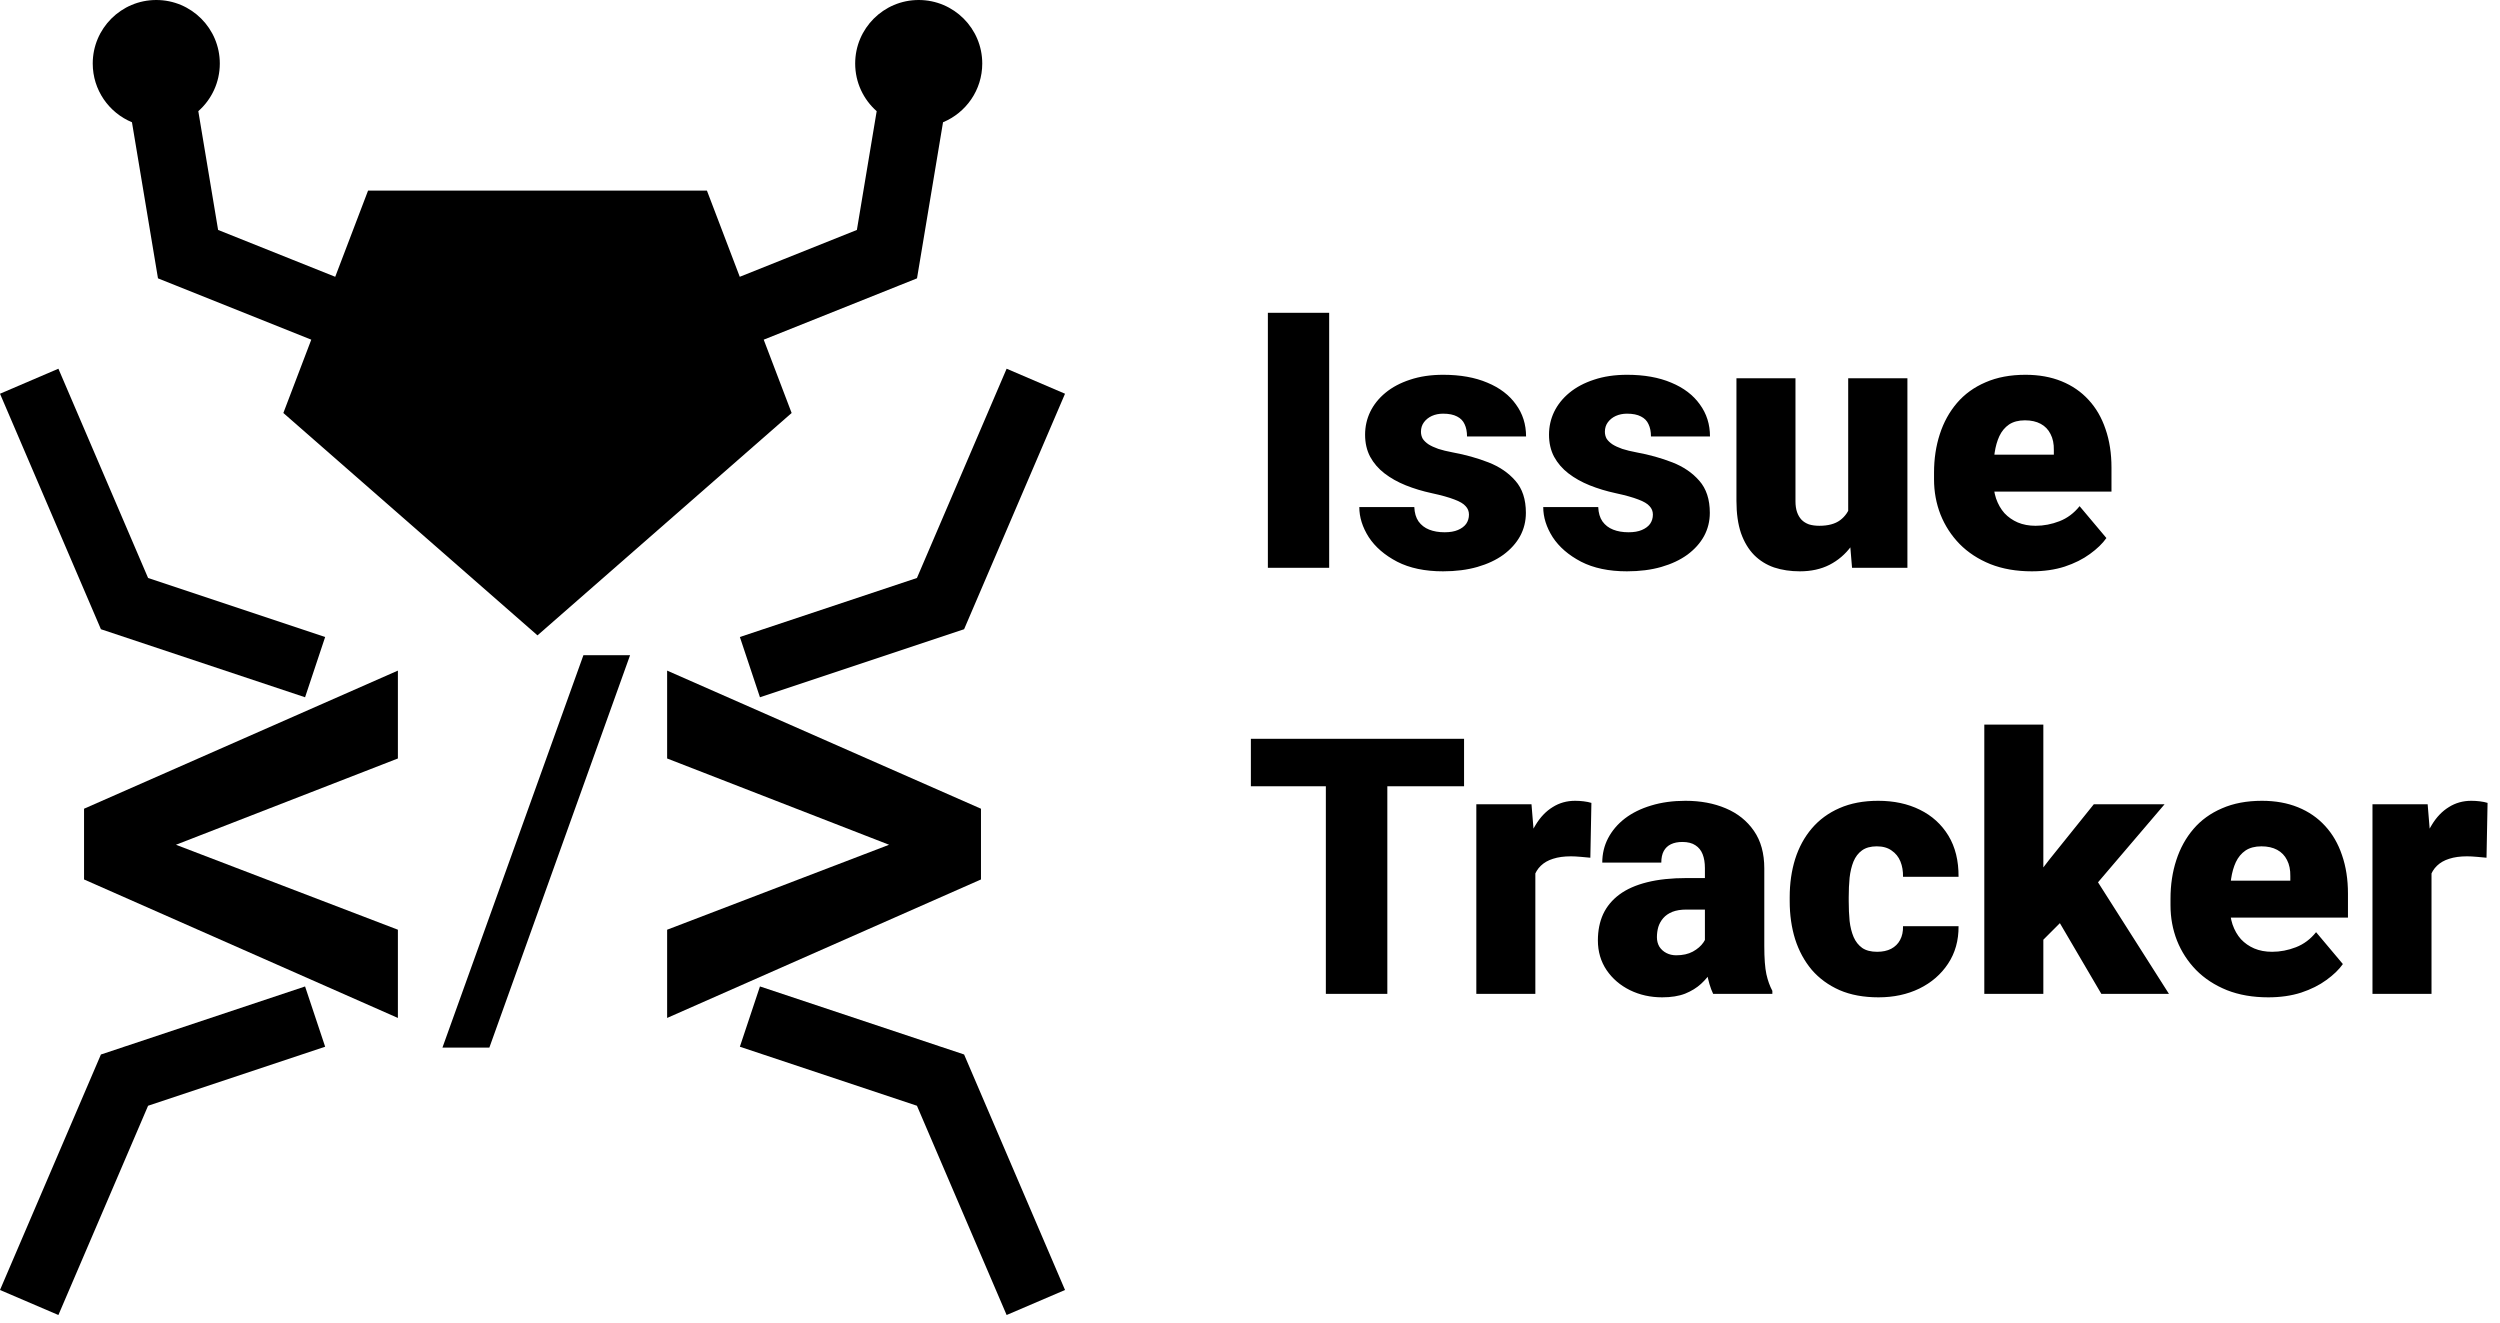
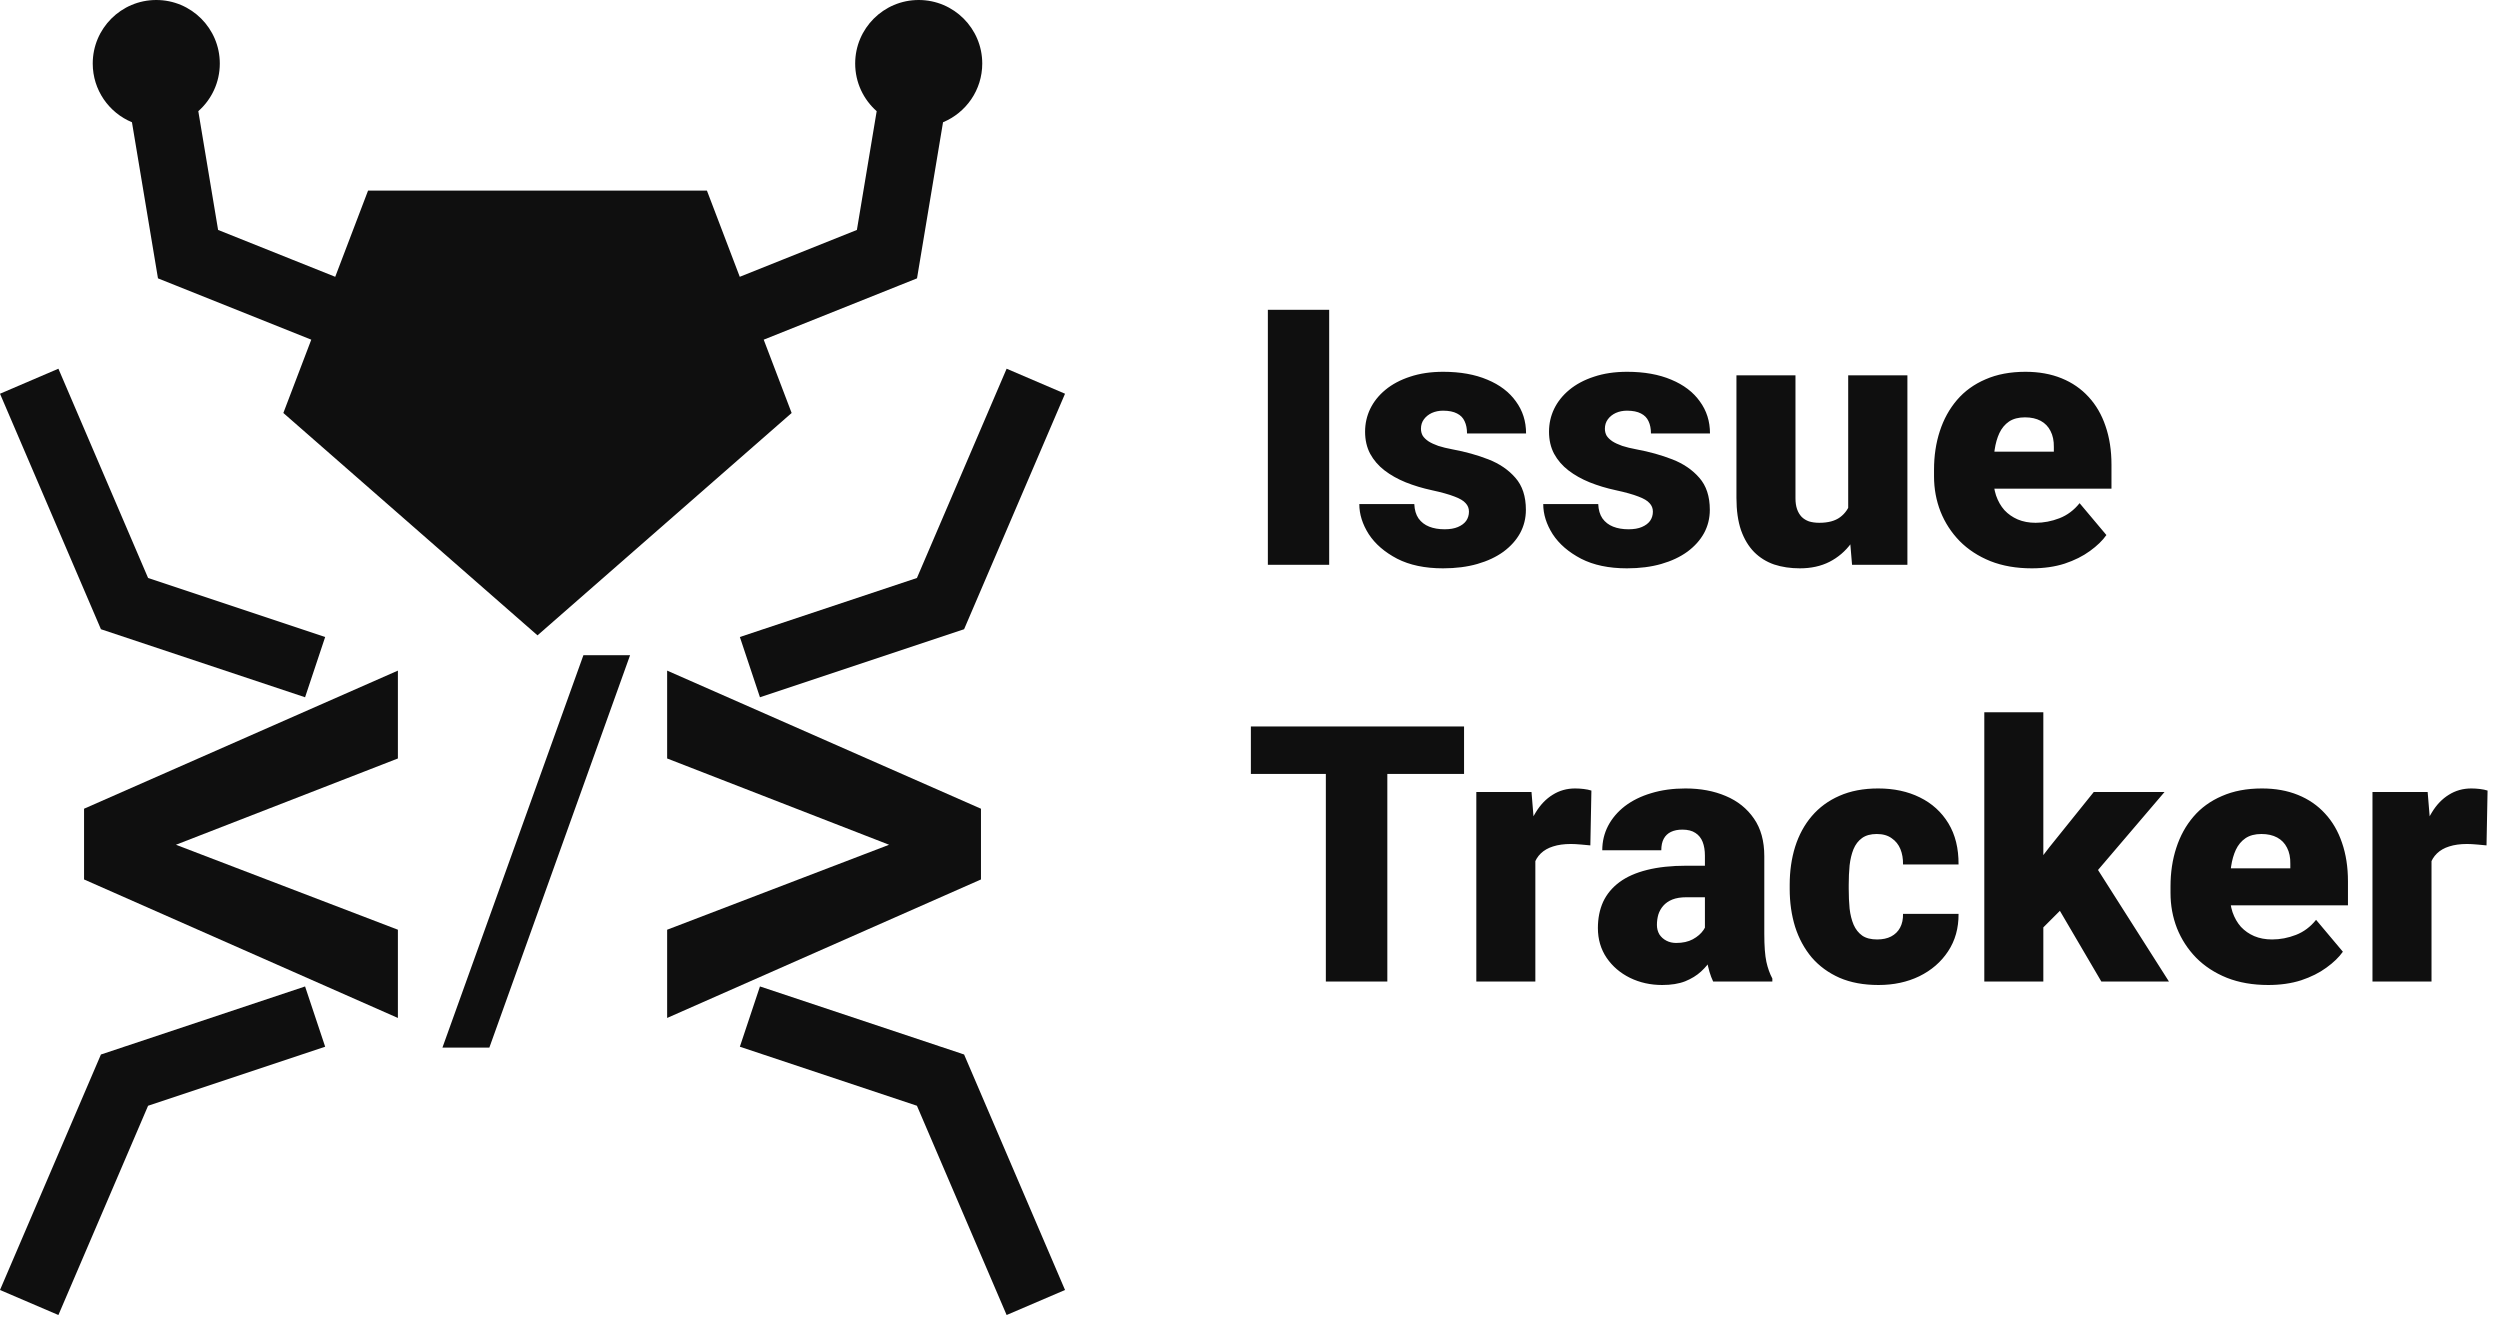
- <svg xmlns="http://www.w3.org/2000/svg" width="223" height="118" viewBox="0 0 223 118" fill="none">
-   <path fill-rule="evenodd" clip-rule="evenodd" d="M0 35.121L5.209 32.889L13.209 51.555L29.004 56.82L27.212 62.197L9.002 56.127L0 35.121Z" fill="black" />
-   <path fill-rule="evenodd" clip-rule="evenodd" d="M0 115.067L5.209 117.299L13.209 98.633L29.004 93.368L27.212 87.991L9.002 94.061L0 115.067Z" fill="black" />
-   <path fill-rule="evenodd" clip-rule="evenodd" d="M95 35.121L89.791 32.889L81.791 51.555L65.996 56.82L67.788 62.197L85.998 56.127L95 35.121Z" fill="black" />
-   <path fill-rule="evenodd" clip-rule="evenodd" d="M95 115.067L89.791 117.299L81.791 98.633L65.996 93.368L67.788 87.991L85.998 94.061L95 115.067Z" fill="black" />
-   <path d="M13.541 74.529L35.492 82.931V90.801L7.497 78.448V73.234L13.541 74.529ZM35.492 67.656L13.541 76.19L7.497 77.352V72.138L35.492 59.818V67.656Z" fill="black" />
-   <path d="M56.202 58.446L43.65 93.447H39.465L52.04 58.446H56.202Z" fill="black" />
-   <path d="M81.459 74.529L59.508 82.931V90.801L87.503 78.448V73.234L81.459 74.529ZM59.508 67.656L81.459 76.19L87.503 77.352V72.138L59.508 59.818V67.656Z" fill="black" />
-   <path fill-rule="evenodd" clip-rule="evenodd" d="M19.607 5.667C19.607 2.537 17.07 0 13.94 0C10.81 0 8.272 2.537 8.272 5.667C8.272 8.029 9.717 10.054 11.771 10.905L13.814 23.163L14.092 24.828L15.659 25.455L27.766 30.298L25.275 36.839L47.944 56.675L70.614 36.839L68.123 30.298L80.23 25.455L81.797 24.828L82.075 23.163L84.118 10.905C86.172 10.054 87.617 8.029 87.617 5.667C87.617 2.537 85.079 0 81.949 0C78.819 0 76.282 2.537 76.282 5.667C76.282 7.36 77.023 8.879 78.2 9.917L76.434 20.511L65.987 24.69L63.058 17.002H32.831L29.902 24.69L19.455 20.511L17.689 9.917C18.865 8.879 19.607 7.36 19.607 5.667Z" fill="black" />
-   <path d="M118.562 27.9V50.65H113.094V27.9H118.562ZM131.031 45.9C131.031 45.608 130.932 45.358 130.734 45.15C130.547 44.931 130.214 44.733 129.734 44.556C129.255 44.368 128.583 44.181 127.719 43.993C126.896 43.816 126.12 43.582 125.391 43.29C124.672 42.999 124.042 42.645 123.5 42.228C122.958 41.811 122.531 41.316 122.219 40.743C121.917 40.171 121.766 39.514 121.766 38.775C121.766 38.056 121.917 37.379 122.219 36.743C122.531 36.098 122.984 35.53 123.578 35.04C124.182 34.54 124.917 34.15 125.781 33.868C126.646 33.577 127.63 33.431 128.734 33.431C130.255 33.431 131.568 33.665 132.672 34.134C133.776 34.592 134.625 35.238 135.219 36.072C135.823 36.895 136.125 37.848 136.125 38.931H130.859C130.859 38.504 130.786 38.139 130.641 37.837C130.505 37.535 130.281 37.306 129.969 37.15C129.656 36.983 129.24 36.9 128.719 36.9C128.354 36.9 128.021 36.967 127.719 37.103C127.427 37.238 127.193 37.426 127.016 37.665C126.839 37.905 126.75 38.186 126.75 38.509C126.75 38.738 126.802 38.947 126.906 39.134C127.021 39.311 127.193 39.478 127.422 39.634C127.651 39.78 127.943 39.915 128.297 40.04C128.651 40.155 129.078 40.259 129.578 40.353C130.714 40.561 131.776 40.858 132.766 41.243C133.755 41.629 134.557 42.176 135.172 42.884C135.797 43.592 136.109 44.546 136.109 45.743C136.109 46.493 135.938 47.186 135.594 47.822C135.25 48.447 134.755 48.999 134.109 49.478C133.464 49.947 132.688 50.311 131.781 50.572C130.875 50.832 129.854 50.962 128.719 50.962C127.104 50.962 125.74 50.676 124.625 50.103C123.51 49.52 122.667 48.79 122.094 47.915C121.531 47.03 121.25 46.134 121.25 45.228H126.156C126.177 45.749 126.302 46.176 126.531 46.509C126.771 46.842 127.089 47.087 127.484 47.243C127.88 47.4 128.339 47.478 128.859 47.478C129.339 47.478 129.734 47.41 130.047 47.275C130.37 47.139 130.615 46.957 130.781 46.728C130.948 46.488 131.031 46.212 131.031 45.9ZM147.438 45.9C147.438 45.608 147.339 45.358 147.141 45.15C146.953 44.931 146.62 44.733 146.141 44.556C145.661 44.368 144.99 44.181 144.125 43.993C143.302 43.816 142.526 43.582 141.797 43.29C141.078 42.999 140.448 42.645 139.906 42.228C139.365 41.811 138.938 41.316 138.625 40.743C138.323 40.171 138.172 39.514 138.172 38.775C138.172 38.056 138.323 37.379 138.625 36.743C138.938 36.098 139.391 35.53 139.984 35.04C140.589 34.54 141.323 34.15 142.188 33.868C143.052 33.577 144.036 33.431 145.141 33.431C146.661 33.431 147.974 33.665 149.078 34.134C150.182 34.592 151.031 35.238 151.625 36.072C152.229 36.895 152.531 37.848 152.531 38.931H147.266C147.266 38.504 147.193 38.139 147.047 37.837C146.911 37.535 146.688 37.306 146.375 37.15C146.062 36.983 145.646 36.9 145.125 36.9C144.76 36.9 144.427 36.967 144.125 37.103C143.833 37.238 143.599 37.426 143.422 37.665C143.245 37.905 143.156 38.186 143.156 38.509C143.156 38.738 143.208 38.947 143.312 39.134C143.427 39.311 143.599 39.478 143.828 39.634C144.057 39.78 144.349 39.915 144.703 40.04C145.057 40.155 145.484 40.259 145.984 40.353C147.12 40.561 148.182 40.858 149.172 41.243C150.161 41.629 150.964 42.176 151.578 42.884C152.203 43.592 152.516 44.546 152.516 45.743C152.516 46.493 152.344 47.186 152 47.822C151.656 48.447 151.161 48.999 150.516 49.478C149.87 49.947 149.094 50.311 148.188 50.572C147.281 50.832 146.26 50.962 145.125 50.962C143.51 50.962 142.146 50.676 141.031 50.103C139.917 49.52 139.073 48.79 138.5 47.915C137.938 47.03 137.656 46.134 137.656 45.228H142.562C142.583 45.749 142.708 46.176 142.938 46.509C143.177 46.842 143.495 47.087 143.891 47.243C144.286 47.4 144.745 47.478 145.266 47.478C145.745 47.478 146.141 47.41 146.453 47.275C146.776 47.139 147.021 46.957 147.188 46.728C147.354 46.488 147.438 46.212 147.438 45.9ZM164.859 46.54V33.743H170.141V50.65H165.203L164.859 46.54ZM165.359 43.103L166.734 43.072C166.734 44.207 166.599 45.259 166.328 46.228C166.057 47.186 165.656 48.02 165.125 48.728C164.604 49.436 163.958 49.988 163.188 50.384C162.427 50.77 161.547 50.962 160.547 50.962C159.714 50.962 158.948 50.848 158.25 50.618C157.562 50.379 156.969 50.009 156.469 49.509C155.969 48.999 155.578 48.348 155.297 47.556C155.026 46.754 154.891 45.796 154.891 44.681V33.743H160.156V44.712C160.156 45.087 160.203 45.41 160.297 45.681C160.391 45.952 160.526 46.181 160.703 46.368C160.88 46.546 161.099 46.681 161.359 46.775C161.63 46.858 161.938 46.9 162.281 46.9C163.073 46.9 163.693 46.733 164.141 46.4C164.589 46.066 164.901 45.613 165.078 45.04C165.266 44.467 165.359 43.822 165.359 43.103ZM181.234 50.962C179.859 50.962 178.63 50.749 177.547 50.322C176.464 49.884 175.547 49.285 174.797 48.525C174.057 47.764 173.49 46.889 173.094 45.9C172.708 44.91 172.516 43.863 172.516 42.759V42.165C172.516 40.926 172.688 39.78 173.031 38.728C173.375 37.665 173.885 36.738 174.562 35.947C175.24 35.155 176.089 34.54 177.109 34.103C178.13 33.655 179.318 33.431 180.672 33.431C181.87 33.431 182.943 33.624 183.891 34.009C184.839 34.395 185.641 34.947 186.297 35.665C186.964 36.384 187.469 37.254 187.812 38.275C188.167 39.296 188.344 40.441 188.344 41.712V43.853H174.531V40.556H183.203V40.15C183.214 39.587 183.115 39.108 182.906 38.712C182.708 38.316 182.417 38.014 182.031 37.806C181.646 37.598 181.177 37.493 180.625 37.493C180.052 37.493 179.578 37.618 179.203 37.868C178.839 38.118 178.552 38.462 178.344 38.9C178.146 39.327 178.005 39.822 177.922 40.384C177.839 40.947 177.797 41.54 177.797 42.165V42.759C177.797 43.384 177.88 43.952 178.047 44.462C178.224 44.973 178.474 45.41 178.797 45.775C179.13 46.129 179.526 46.405 179.984 46.603C180.453 46.801 180.984 46.9 181.578 46.9C182.297 46.9 183.005 46.764 183.703 46.493C184.401 46.223 185 45.775 185.5 45.15L187.891 47.993C187.547 48.483 187.057 48.957 186.422 49.415C185.797 49.874 185.047 50.249 184.172 50.54C183.297 50.822 182.318 50.962 181.234 50.962ZM123.75 65.9V88.65H118.266V65.9H123.75ZM130.594 65.9V70.134H111.578V65.9H130.594ZM136.953 75.931V88.65H131.688V71.743H136.609L136.953 75.931ZM141.953 71.618L141.859 76.509C141.651 76.488 141.37 76.462 141.016 76.431C140.661 76.4 140.365 76.384 140.125 76.384C139.51 76.384 138.979 76.457 138.531 76.603C138.094 76.738 137.729 76.947 137.438 77.228C137.156 77.499 136.948 77.842 136.812 78.259C136.688 78.676 136.63 79.16 136.641 79.712L135.688 79.087C135.688 77.952 135.797 76.921 136.016 75.993C136.245 75.056 136.568 74.249 136.984 73.572C137.401 72.884 137.906 72.358 138.5 71.993C139.094 71.618 139.76 71.431 140.5 71.431C140.76 71.431 141.016 71.447 141.266 71.478C141.526 71.509 141.755 71.556 141.953 71.618ZM152.078 84.4V77.431C152.078 76.952 152.01 76.54 151.875 76.197C151.74 75.853 151.526 75.587 151.234 75.4C150.943 75.202 150.552 75.103 150.062 75.103C149.667 75.103 149.328 75.171 149.047 75.306C148.766 75.441 148.552 75.644 148.406 75.915C148.26 76.186 148.188 76.53 148.188 76.947H142.922C142.922 76.165 143.094 75.441 143.438 74.775C143.792 74.098 144.292 73.509 144.938 73.009C145.594 72.509 146.375 72.124 147.281 71.853C148.198 71.572 149.219 71.431 150.344 71.431C151.688 71.431 152.885 71.655 153.938 72.103C155 72.551 155.839 73.223 156.453 74.118C157.068 75.004 157.375 76.118 157.375 77.462V84.384C157.375 85.488 157.438 86.327 157.562 86.9C157.688 87.462 157.865 87.957 158.094 88.384V88.65H152.812C152.562 88.129 152.375 87.493 152.25 86.743C152.135 85.983 152.078 85.202 152.078 84.4ZM152.719 78.322L152.75 81.134H150.422C149.932 81.134 149.516 81.202 149.172 81.337C148.839 81.473 148.568 81.66 148.359 81.9C148.161 82.129 148.016 82.389 147.922 82.681C147.839 82.973 147.797 83.28 147.797 83.603C147.797 83.915 147.87 84.197 148.016 84.447C148.172 84.686 148.38 84.874 148.641 85.009C148.901 85.144 149.193 85.212 149.516 85.212C150.099 85.212 150.594 85.103 151 84.884C151.417 84.655 151.734 84.379 151.953 84.056C152.172 83.733 152.281 83.431 152.281 83.15L153.438 85.306C153.229 85.723 152.99 86.144 152.719 86.572C152.458 86.999 152.13 87.394 151.734 87.759C151.349 88.113 150.875 88.405 150.312 88.634C149.75 88.853 149.068 88.962 148.266 88.962C147.224 88.962 146.266 88.749 145.391 88.322C144.526 87.894 143.833 87.301 143.312 86.54C142.792 85.769 142.531 84.884 142.531 83.884C142.531 83.009 142.688 82.228 143 81.54C143.323 80.853 143.807 80.269 144.453 79.79C145.099 79.311 145.922 78.947 146.922 78.697C147.922 78.447 149.099 78.322 150.453 78.322H152.719ZM167.438 84.9C167.927 84.9 168.344 84.811 168.688 84.634C169.042 84.447 169.307 84.186 169.484 83.853C169.672 83.509 169.76 83.098 169.75 82.618H174.703C174.714 83.889 174.401 85.004 173.766 85.962C173.141 86.91 172.286 87.65 171.203 88.181C170.13 88.702 168.917 88.962 167.562 88.962C166.24 88.962 165.083 88.749 164.094 88.322C163.104 87.884 162.276 87.28 161.609 86.509C160.953 85.728 160.458 84.816 160.125 83.775C159.802 82.733 159.641 81.603 159.641 80.384V80.025C159.641 78.806 159.802 77.676 160.125 76.634C160.458 75.582 160.953 74.671 161.609 73.9C162.276 73.118 163.099 72.514 164.078 72.087C165.068 71.65 166.219 71.431 167.531 71.431C168.938 71.431 170.177 71.697 171.25 72.228C172.333 72.759 173.182 73.53 173.797 74.54C174.411 75.551 174.714 76.775 174.703 78.212H169.75C169.76 77.702 169.682 77.243 169.516 76.837C169.349 76.431 169.089 76.108 168.734 75.868C168.391 75.618 167.948 75.493 167.406 75.493C166.865 75.493 166.427 75.613 166.094 75.853C165.76 76.092 165.505 76.426 165.328 76.853C165.161 77.269 165.047 77.749 164.984 78.29C164.932 78.832 164.906 79.41 164.906 80.025V80.384C164.906 81.009 164.932 81.598 164.984 82.15C165.047 82.691 165.167 83.171 165.344 83.587C165.521 83.993 165.776 84.316 166.109 84.556C166.443 84.785 166.885 84.9 167.438 84.9ZM182.266 64.634V88.65H177V64.634H182.266ZM193.078 71.743L185.734 80.353L181.891 84.197L179.594 80.853L182.797 76.681L186.766 71.743H193.078ZM187.438 88.65L182.922 80.947L186.812 78.181L193.469 88.65H187.438ZM202.328 88.962C200.953 88.962 199.724 88.749 198.641 88.322C197.557 87.884 196.641 87.285 195.891 86.525C195.151 85.764 194.583 84.889 194.188 83.9C193.802 82.91 193.609 81.863 193.609 80.759V80.165C193.609 78.926 193.781 77.78 194.125 76.728C194.469 75.665 194.979 74.738 195.656 73.947C196.333 73.155 197.182 72.54 198.203 72.103C199.224 71.655 200.411 71.431 201.766 71.431C202.964 71.431 204.036 71.624 204.984 72.009C205.932 72.394 206.734 72.947 207.391 73.665C208.057 74.384 208.562 75.254 208.906 76.275C209.26 77.296 209.438 78.441 209.438 79.712V81.853H195.625V78.556H204.297V78.15C204.307 77.587 204.208 77.108 204 76.712C203.802 76.316 203.51 76.014 203.125 75.806C202.74 75.598 202.271 75.493 201.719 75.493C201.146 75.493 200.672 75.618 200.297 75.868C199.932 76.118 199.646 76.462 199.438 76.9C199.24 77.327 199.099 77.822 199.016 78.384C198.932 78.947 198.891 79.54 198.891 80.165V80.759C198.891 81.384 198.974 81.952 199.141 82.462C199.318 82.973 199.568 83.41 199.891 83.775C200.224 84.129 200.62 84.405 201.078 84.603C201.547 84.801 202.078 84.9 202.672 84.9C203.391 84.9 204.099 84.764 204.797 84.493C205.495 84.223 206.094 83.775 206.594 83.15L208.984 85.993C208.641 86.483 208.151 86.957 207.516 87.415C206.891 87.874 206.141 88.249 205.266 88.54C204.391 88.822 203.411 88.962 202.328 88.962ZM216.891 75.931V88.65H211.625V71.743H216.547L216.891 75.931ZM221.891 71.618L221.797 76.509C221.589 76.488 221.307 76.462 220.953 76.431C220.599 76.4 220.302 76.384 220.062 76.384C219.448 76.384 218.917 76.457 218.469 76.603C218.031 76.738 217.667 76.947 217.375 77.228C217.094 77.499 216.885 77.842 216.75 78.259C216.625 78.676 216.568 79.16 216.578 79.712L215.625 79.087C215.625 77.952 215.734 76.921 215.953 75.993C216.182 75.056 216.505 74.249 216.922 73.572C217.339 72.884 217.844 72.358 218.438 71.993C219.031 71.618 219.698 71.431 220.438 71.431C220.698 71.431 220.953 71.447 221.203 71.478C221.464 71.509 221.693 71.556 221.891 71.618Z" fill="black" />
+ <svg xmlns="http://www.w3.org/2000/svg" width="180" height="95" viewBox="0 0 180 95" fill="none">
+   <path fillRule="evenodd" clipRule="evenodd" d="M0 28.349L4.205 26.547L10.662 41.614L23.412 45.864L21.965 50.204L7.267 45.304L0 28.349Z" fill="#0F0F0F" />
+   <path fillRule="evenodd" clipRule="evenodd" d="M0 92.879L4.205 94.681L10.662 79.614L23.412 75.364L21.965 71.024L7.267 75.924L0 92.879Z" fill="#0F0F0F" />
+   <path fillRule="evenodd" clipRule="evenodd" d="M76.682 28.349L72.477 26.547L66.019 41.614L53.27 45.864L54.717 50.204L69.415 45.304L76.682 28.349Z" fill="#0F0F0F" />
+   <path fillRule="evenodd" clipRule="evenodd" d="M76.682 92.879L72.477 94.681L66.019 79.614L53.27 75.364L54.717 71.024L69.415 75.924L76.682 92.879Z" fill="#0F0F0F" />
+   <path d="M10.93 60.158L28.648 66.94V73.293L6.052 63.321V59.113L10.93 60.158ZM28.648 54.61L10.93 61.498L6.052 62.437V58.228L28.648 48.284V54.61Z" fill="#0F0F0F" />
+   <path d="M45.365 47.176L35.233 75.428H31.855L42.005 47.176H45.365Z" fill="#0F0F0F" />
+   <path d="M65.751 60.158L48.034 66.94V73.293L70.63 63.321V59.113L65.751 60.158ZM48.034 54.61L65.751 61.498L70.63 62.437V58.228L48.034 48.284V54.61Z" fill="#0F0F0F" />
+   <path fillRule="evenodd" clipRule="evenodd" d="M15.826 4.575C15.826 2.048 13.778 -4.57764e-05 11.252 -4.57764e-05C8.725 -4.57764e-05 6.677 2.048 6.677 4.575C6.677 6.481 7.843 8.115 9.501 8.802L11.15 18.697L11.374 20.041L12.64 20.547L22.412 24.456L20.401 29.735L38.7 45.746L56.998 29.735L54.987 24.456L64.76 20.547L66.025 20.041L66.249 18.697L67.898 8.802C69.556 8.115 70.722 6.481 70.722 4.575C70.722 2.048 68.674 -4.57764e-05 66.147 -4.57764e-05C63.621 -4.57764e-05 61.573 2.048 61.573 4.575C61.573 5.941 62.172 7.167 63.121 8.005L61.696 16.556L53.263 19.93L50.899 13.724H26.5L24.136 19.93L15.703 16.556L14.278 8.005C15.227 7.167 15.826 5.941 15.826 4.575Z" fill="#0F0F0F" />
+   <path d="M95.701 22.305V40.668H91.286V22.305H95.701ZM105.765 36.834C105.765 36.598 105.685 36.397 105.525 36.228C105.374 36.052 105.105 35.892 104.718 35.749C104.332 35.598 103.789 35.447 103.091 35.295C102.427 35.152 101.801 34.963 101.212 34.728C100.632 34.492 100.123 34.206 99.686 33.87C99.249 33.534 98.904 33.134 98.652 32.672C98.408 32.209 98.286 31.68 98.286 31.083C98.286 30.503 98.408 29.956 98.652 29.443C98.904 28.922 99.27 28.464 99.749 28.068C100.237 27.665 100.83 27.349 101.527 27.122C102.225 26.887 103.02 26.769 103.911 26.769C105.139 26.769 106.198 26.959 107.089 27.337C107.981 27.707 108.666 28.228 109.145 28.901C109.633 29.565 109.877 30.334 109.877 31.209H105.626C105.626 30.864 105.568 30.57 105.45 30.326C105.341 30.082 105.16 29.897 104.908 29.771C104.655 29.637 104.319 29.569 103.899 29.569C103.604 29.569 103.335 29.624 103.091 29.733C102.856 29.843 102.667 29.994 102.524 30.187C102.381 30.381 102.309 30.608 102.309 30.868C102.309 31.053 102.351 31.221 102.436 31.373C102.528 31.516 102.667 31.65 102.852 31.776C103.037 31.894 103.272 32.003 103.558 32.104C103.844 32.197 104.189 32.281 104.592 32.356C105.509 32.525 106.366 32.764 107.165 33.075C107.964 33.386 108.611 33.828 109.107 34.4C109.612 34.971 109.864 35.741 109.864 36.708C109.864 37.313 109.725 37.872 109.448 38.385C109.17 38.89 108.771 39.335 108.25 39.722C107.728 40.1 107.102 40.395 106.371 40.605C105.639 40.815 104.815 40.92 103.899 40.92C102.595 40.92 101.494 40.689 100.594 40.227C99.695 39.756 99.013 39.167 98.551 38.461C98.097 37.746 97.87 37.023 97.87 36.291H101.83C101.847 36.712 101.948 37.057 102.133 37.326C102.326 37.595 102.583 37.792 102.902 37.919C103.222 38.045 103.592 38.108 104.012 38.108C104.399 38.108 104.718 38.053 104.971 37.944C105.231 37.834 105.429 37.687 105.563 37.502C105.698 37.309 105.765 37.086 105.765 36.834ZM119.008 36.834C119.008 36.598 118.928 36.397 118.768 36.228C118.617 36.052 118.348 35.892 117.961 35.749C117.574 35.598 117.032 35.447 116.334 35.295C115.67 35.152 115.043 34.963 114.455 34.728C113.875 34.492 113.366 34.206 112.929 33.87C112.492 33.534 112.147 33.134 111.895 32.672C111.651 32.209 111.529 31.68 111.529 31.083C111.529 30.503 111.651 29.956 111.895 29.443C112.147 28.922 112.513 28.464 112.992 28.068C113.48 27.665 114.072 27.349 114.77 27.122C115.468 26.887 116.263 26.769 117.154 26.769C118.381 26.769 119.441 26.959 120.332 27.337C121.223 27.707 121.909 28.228 122.388 28.901C122.876 29.565 123.119 30.334 123.119 31.209H118.869C118.869 30.864 118.81 30.57 118.693 30.326C118.583 30.082 118.402 29.897 118.15 29.771C117.898 29.637 117.562 29.569 117.141 29.569C116.847 29.569 116.578 29.624 116.334 29.733C116.099 29.843 115.909 29.994 115.767 30.187C115.624 30.381 115.552 30.608 115.552 30.868C115.552 31.053 115.594 31.221 115.678 31.373C115.771 31.516 115.909 31.65 116.094 31.776C116.279 31.894 116.515 32.003 116.801 32.104C117.087 32.197 117.431 32.281 117.835 32.356C118.751 32.525 119.609 32.764 120.408 33.075C121.207 33.386 121.854 33.828 122.35 34.4C122.855 34.971 123.107 35.741 123.107 36.708C123.107 37.313 122.968 37.872 122.691 38.385C122.413 38.89 122.014 39.335 121.492 39.722C120.971 40.1 120.345 40.395 119.613 40.605C118.882 40.815 118.058 40.92 117.141 40.92C115.838 40.92 114.737 40.689 113.837 40.227C112.937 39.756 112.256 39.167 111.794 38.461C111.34 37.746 111.113 37.023 111.113 36.291H115.073C115.09 36.712 115.191 37.057 115.376 37.326C115.569 37.595 115.825 37.792 116.145 37.919C116.464 38.045 116.834 38.108 117.255 38.108C117.642 38.108 117.961 38.053 118.213 37.944C118.474 37.834 118.672 37.687 118.806 37.502C118.941 37.309 119.008 37.086 119.008 36.834ZM133.07 37.351V27.022H137.333V40.668H133.348L133.07 37.351ZM133.474 34.576L134.584 34.551C134.584 35.468 134.474 36.317 134.256 37.099C134.037 37.872 133.714 38.545 133.285 39.117C132.864 39.688 132.343 40.134 131.721 40.453C131.107 40.765 130.397 40.92 129.589 40.92C128.917 40.92 128.299 40.828 127.735 40.643C127.18 40.449 126.701 40.151 126.298 39.747C125.894 39.335 125.579 38.81 125.352 38.171C125.133 37.523 125.024 36.75 125.024 35.85V27.022H129.274V35.875C129.274 36.178 129.312 36.439 129.388 36.657C129.463 36.876 129.573 37.061 129.716 37.212C129.858 37.355 130.035 37.464 130.245 37.54C130.464 37.607 130.712 37.641 130.989 37.641C131.628 37.641 132.129 37.507 132.49 37.237C132.852 36.968 133.104 36.603 133.247 36.14C133.398 35.678 133.474 35.156 133.474 34.576ZM146.288 40.92C145.178 40.92 144.186 40.748 143.311 40.403C142.437 40.05 141.697 39.566 141.092 38.953C140.495 38.339 140.036 37.633 139.717 36.834C139.406 36.035 139.25 35.19 139.25 34.299V33.819C139.25 32.819 139.389 31.894 139.666 31.045C139.944 30.187 140.356 29.439 140.902 28.8C141.449 28.161 142.134 27.665 142.958 27.312C143.782 26.95 144.741 26.769 145.834 26.769C146.801 26.769 147.667 26.925 148.432 27.236C149.197 27.547 149.844 27.993 150.374 28.573C150.912 29.153 151.32 29.855 151.598 30.679C151.883 31.503 152.026 32.428 152.026 33.454V35.182H140.877V32.52H147.877V32.193C147.885 31.738 147.805 31.352 147.637 31.032C147.478 30.713 147.242 30.469 146.931 30.301C146.62 30.133 146.242 30.049 145.796 30.049C145.334 30.049 144.951 30.149 144.648 30.351C144.354 30.553 144.123 30.83 143.955 31.184C143.795 31.528 143.681 31.928 143.614 32.382C143.547 32.836 143.513 33.315 143.513 33.819V34.299C143.513 34.803 143.58 35.261 143.715 35.673C143.858 36.086 144.06 36.439 144.32 36.733C144.589 37.019 144.909 37.242 145.279 37.401C145.657 37.561 146.086 37.641 146.565 37.641C147.145 37.641 147.717 37.532 148.281 37.313C148.844 37.094 149.327 36.733 149.731 36.228L151.661 38.524C151.383 38.919 150.988 39.302 150.475 39.672C149.971 40.041 149.365 40.344 148.659 40.58C147.953 40.807 147.162 40.92 146.288 40.92ZM99.888 52.305V70.668H95.461V52.305H99.888ZM105.412 52.305V55.722H90.063V52.305H105.412ZM110.545 60.402V70.668H106.295V57.022H110.268L110.545 60.402ZM114.581 56.921L114.505 60.868C114.337 60.852 114.11 60.83 113.824 60.805C113.538 60.78 113.299 60.767 113.105 60.767C112.609 60.767 112.18 60.826 111.819 60.944C111.466 61.053 111.172 61.221 110.936 61.448C110.709 61.667 110.541 61.944 110.432 62.281C110.331 62.617 110.284 63.008 110.293 63.454L109.524 62.949C109.524 62.033 109.612 61.2 109.788 60.452C109.973 59.695 110.234 59.044 110.57 58.497C110.907 57.942 111.314 57.518 111.794 57.223C112.273 56.921 112.811 56.769 113.408 56.769C113.618 56.769 113.824 56.782 114.026 56.807C114.236 56.832 114.421 56.87 114.581 56.921ZM122.754 67.237V61.612C122.754 61.226 122.699 60.894 122.59 60.616C122.48 60.339 122.308 60.124 122.073 59.973C121.837 59.813 121.522 59.733 121.127 59.733C120.807 59.733 120.534 59.788 120.307 59.897C120.08 60.007 119.908 60.17 119.79 60.389C119.672 60.608 119.613 60.885 119.613 61.221H115.363C115.363 60.591 115.502 60.007 115.779 59.468C116.065 58.922 116.469 58.447 116.99 58.043C117.52 57.64 118.15 57.328 118.882 57.11C119.622 56.883 120.446 56.769 121.354 56.769C122.438 56.769 123.405 56.95 124.254 57.312C125.112 57.673 125.789 58.215 126.285 58.939C126.781 59.653 127.029 60.553 127.029 61.638V67.225C127.029 68.116 127.08 68.793 127.18 69.255C127.281 69.709 127.424 70.109 127.609 70.454V70.668H123.346C123.145 70.248 122.993 69.735 122.892 69.129C122.8 68.515 122.754 67.885 122.754 67.237ZM123.271 62.331L123.296 64.602H121.417C121.022 64.602 120.685 64.656 120.408 64.765C120.139 64.875 119.92 65.026 119.752 65.219C119.592 65.404 119.474 65.615 119.399 65.85C119.332 66.085 119.298 66.334 119.298 66.594C119.298 66.846 119.357 67.073 119.474 67.275C119.601 67.469 119.769 67.62 119.979 67.729C120.189 67.839 120.425 67.893 120.685 67.893C121.156 67.893 121.555 67.805 121.883 67.628C122.22 67.443 122.476 67.221 122.653 66.96C122.829 66.699 122.918 66.455 122.918 66.228L123.851 67.969C123.683 68.305 123.489 68.646 123.271 68.99C123.061 69.335 122.796 69.655 122.476 69.949C122.165 70.235 121.783 70.47 121.328 70.655C120.874 70.832 120.324 70.92 119.676 70.92C118.835 70.92 118.062 70.748 117.356 70.403C116.658 70.058 116.099 69.579 115.678 68.965C115.258 68.343 115.048 67.628 115.048 66.821C115.048 66.115 115.174 65.484 115.426 64.929C115.687 64.374 116.078 63.904 116.599 63.517C117.12 63.13 117.784 62.836 118.592 62.634C119.399 62.432 120.349 62.331 121.442 62.331H123.271ZM135.151 67.641C135.547 67.641 135.883 67.57 136.16 67.427C136.446 67.275 136.661 67.065 136.804 66.796C136.955 66.519 137.026 66.186 137.018 65.8H141.016C141.024 66.825 140.772 67.725 140.259 68.499C139.755 69.264 139.065 69.861 138.191 70.29C137.325 70.71 136.345 70.92 135.252 70.92C134.184 70.92 133.251 70.748 132.452 70.403C131.654 70.05 130.985 69.562 130.447 68.94C129.917 68.309 129.518 67.574 129.249 66.733C128.988 65.892 128.858 64.98 128.858 63.996V63.706C128.858 62.722 128.988 61.81 129.249 60.969C129.518 60.12 129.917 59.384 130.447 58.762C130.985 58.132 131.649 57.644 132.44 57.299C133.239 56.946 134.168 56.769 135.227 56.769C136.362 56.769 137.363 56.984 138.229 57.413C139.103 57.841 139.788 58.464 140.284 59.279C140.781 60.095 141.024 61.083 141.016 62.243H137.018C137.026 61.831 136.963 61.461 136.829 61.133C136.694 60.805 136.484 60.545 136.198 60.351C135.921 60.149 135.563 60.048 135.126 60.048C134.689 60.048 134.336 60.145 134.067 60.339C133.798 60.532 133.592 60.801 133.449 61.146C133.314 61.482 133.222 61.869 133.171 62.306C133.129 62.743 133.108 63.21 133.108 63.706V63.996C133.108 64.501 133.129 64.976 133.171 65.421C133.222 65.859 133.318 66.245 133.461 66.582C133.604 66.909 133.81 67.17 134.079 67.364C134.348 67.549 134.706 67.641 135.151 67.641ZM147.12 51.283V70.668H142.87V51.283H147.12ZM155.848 57.022L149.92 63.971L146.818 67.073L144.964 64.374L147.549 61.007L150.753 57.022H155.848ZM151.295 70.668L147.65 64.45L150.79 62.218L156.163 70.668H151.295ZM163.314 70.92C162.204 70.92 161.212 70.748 160.338 70.403C159.463 70.05 158.723 69.566 158.118 68.953C157.521 68.339 157.063 67.633 156.743 66.834C156.432 66.035 156.277 65.19 156.277 64.299V63.819C156.277 62.819 156.415 61.894 156.693 61.045C156.97 60.187 157.382 59.439 157.929 58.8C158.475 58.161 159.161 57.665 159.985 57.312C160.809 56.95 161.767 56.769 162.86 56.769C163.827 56.769 164.693 56.925 165.458 57.236C166.223 57.547 166.871 57.993 167.4 58.573C167.939 59.153 168.346 59.855 168.624 60.679C168.91 61.503 169.053 62.428 169.053 63.454V65.182H157.904V62.52H164.903V62.193C164.912 61.739 164.832 61.352 164.664 61.032C164.504 60.713 164.268 60.469 163.957 60.301C163.646 60.133 163.268 60.048 162.822 60.048C162.36 60.048 161.977 60.149 161.675 60.351C161.38 60.553 161.149 60.83 160.981 61.184C160.821 61.528 160.708 61.928 160.64 62.382C160.573 62.836 160.54 63.315 160.54 63.819V64.299C160.54 64.803 160.607 65.261 160.741 65.674C160.884 66.085 161.086 66.439 161.347 66.733C161.616 67.019 161.935 67.242 162.305 67.401C162.684 67.561 163.112 67.641 163.592 67.641C164.172 67.641 164.744 67.532 165.307 67.313C165.87 67.094 166.354 66.733 166.757 66.228L168.687 68.524C168.409 68.919 168.014 69.302 167.501 69.671C166.997 70.041 166.392 70.344 165.685 70.58C164.979 70.807 164.189 70.92 163.314 70.92ZM175.069 60.402V70.668H170.818V57.022H174.791L175.069 60.402ZM179.105 56.921L179.029 60.868C178.861 60.852 178.634 60.83 178.348 60.805C178.062 60.78 177.822 60.767 177.629 60.767C177.133 60.767 176.704 60.826 176.342 60.944C175.989 61.053 175.695 61.221 175.46 61.448C175.233 61.667 175.064 61.944 174.955 62.281C174.854 62.617 174.808 63.008 174.816 63.454L174.047 62.949C174.047 62.033 174.135 61.2 174.312 60.452C174.497 59.695 174.758 59.044 175.094 58.497C175.43 57.942 175.838 57.518 176.317 57.223C176.797 56.921 177.335 56.769 177.932 56.769C178.142 56.769 178.348 56.782 178.55 56.807C178.76 56.832 178.945 56.87 179.105 56.921Z" fill="#0F0F0F" />
</svg>
